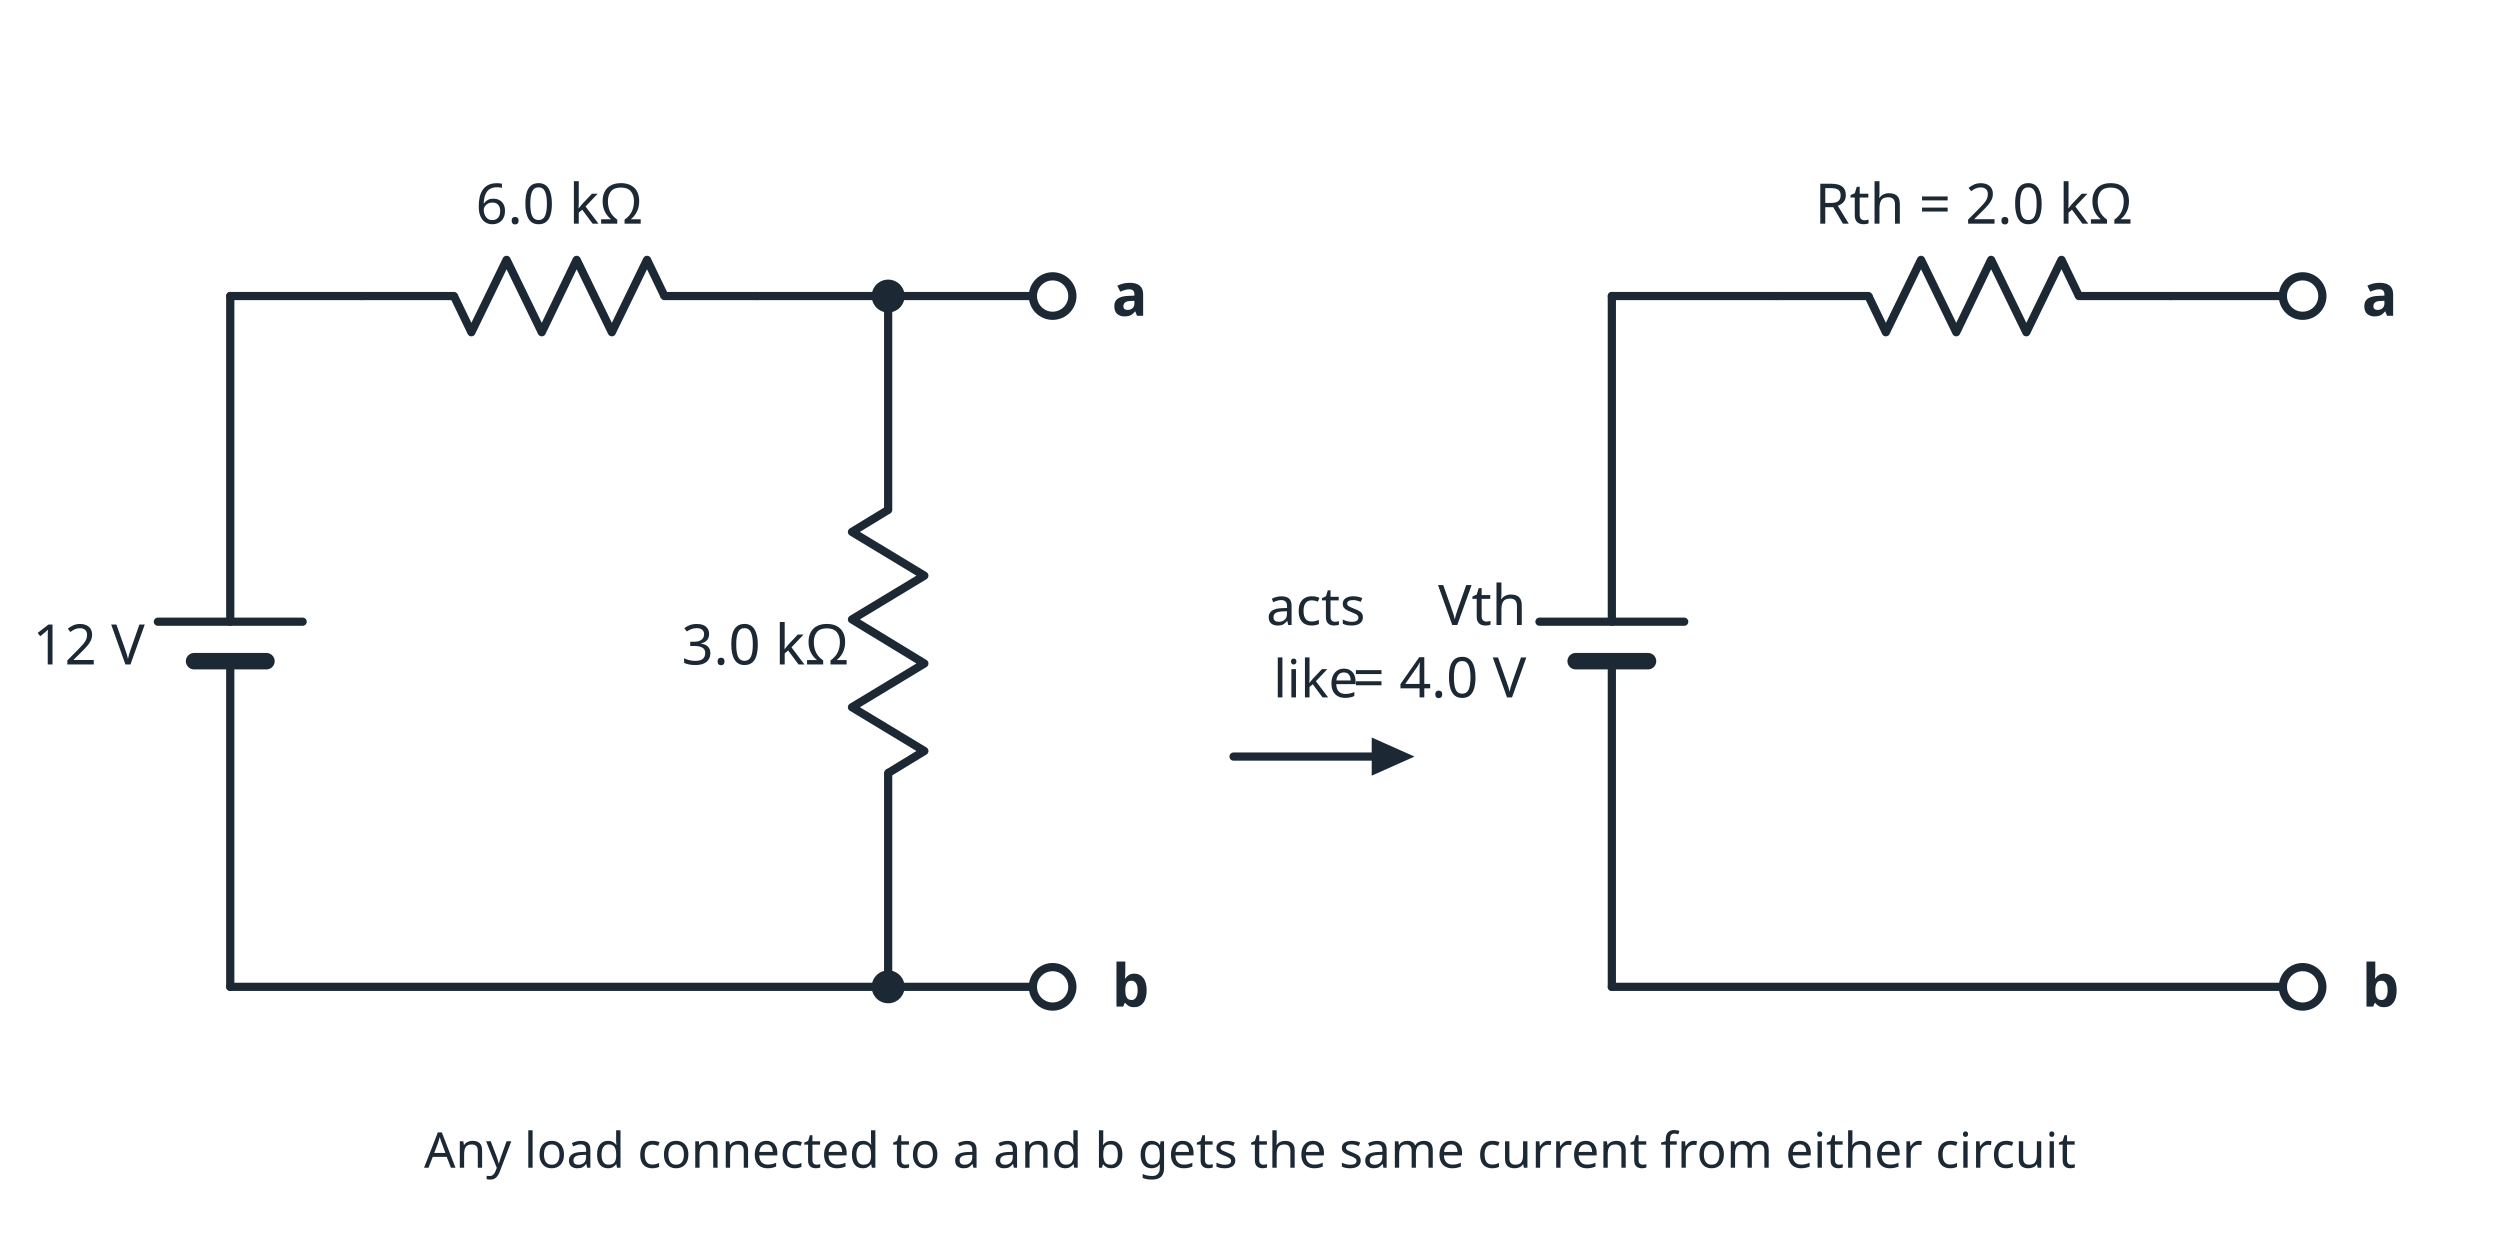
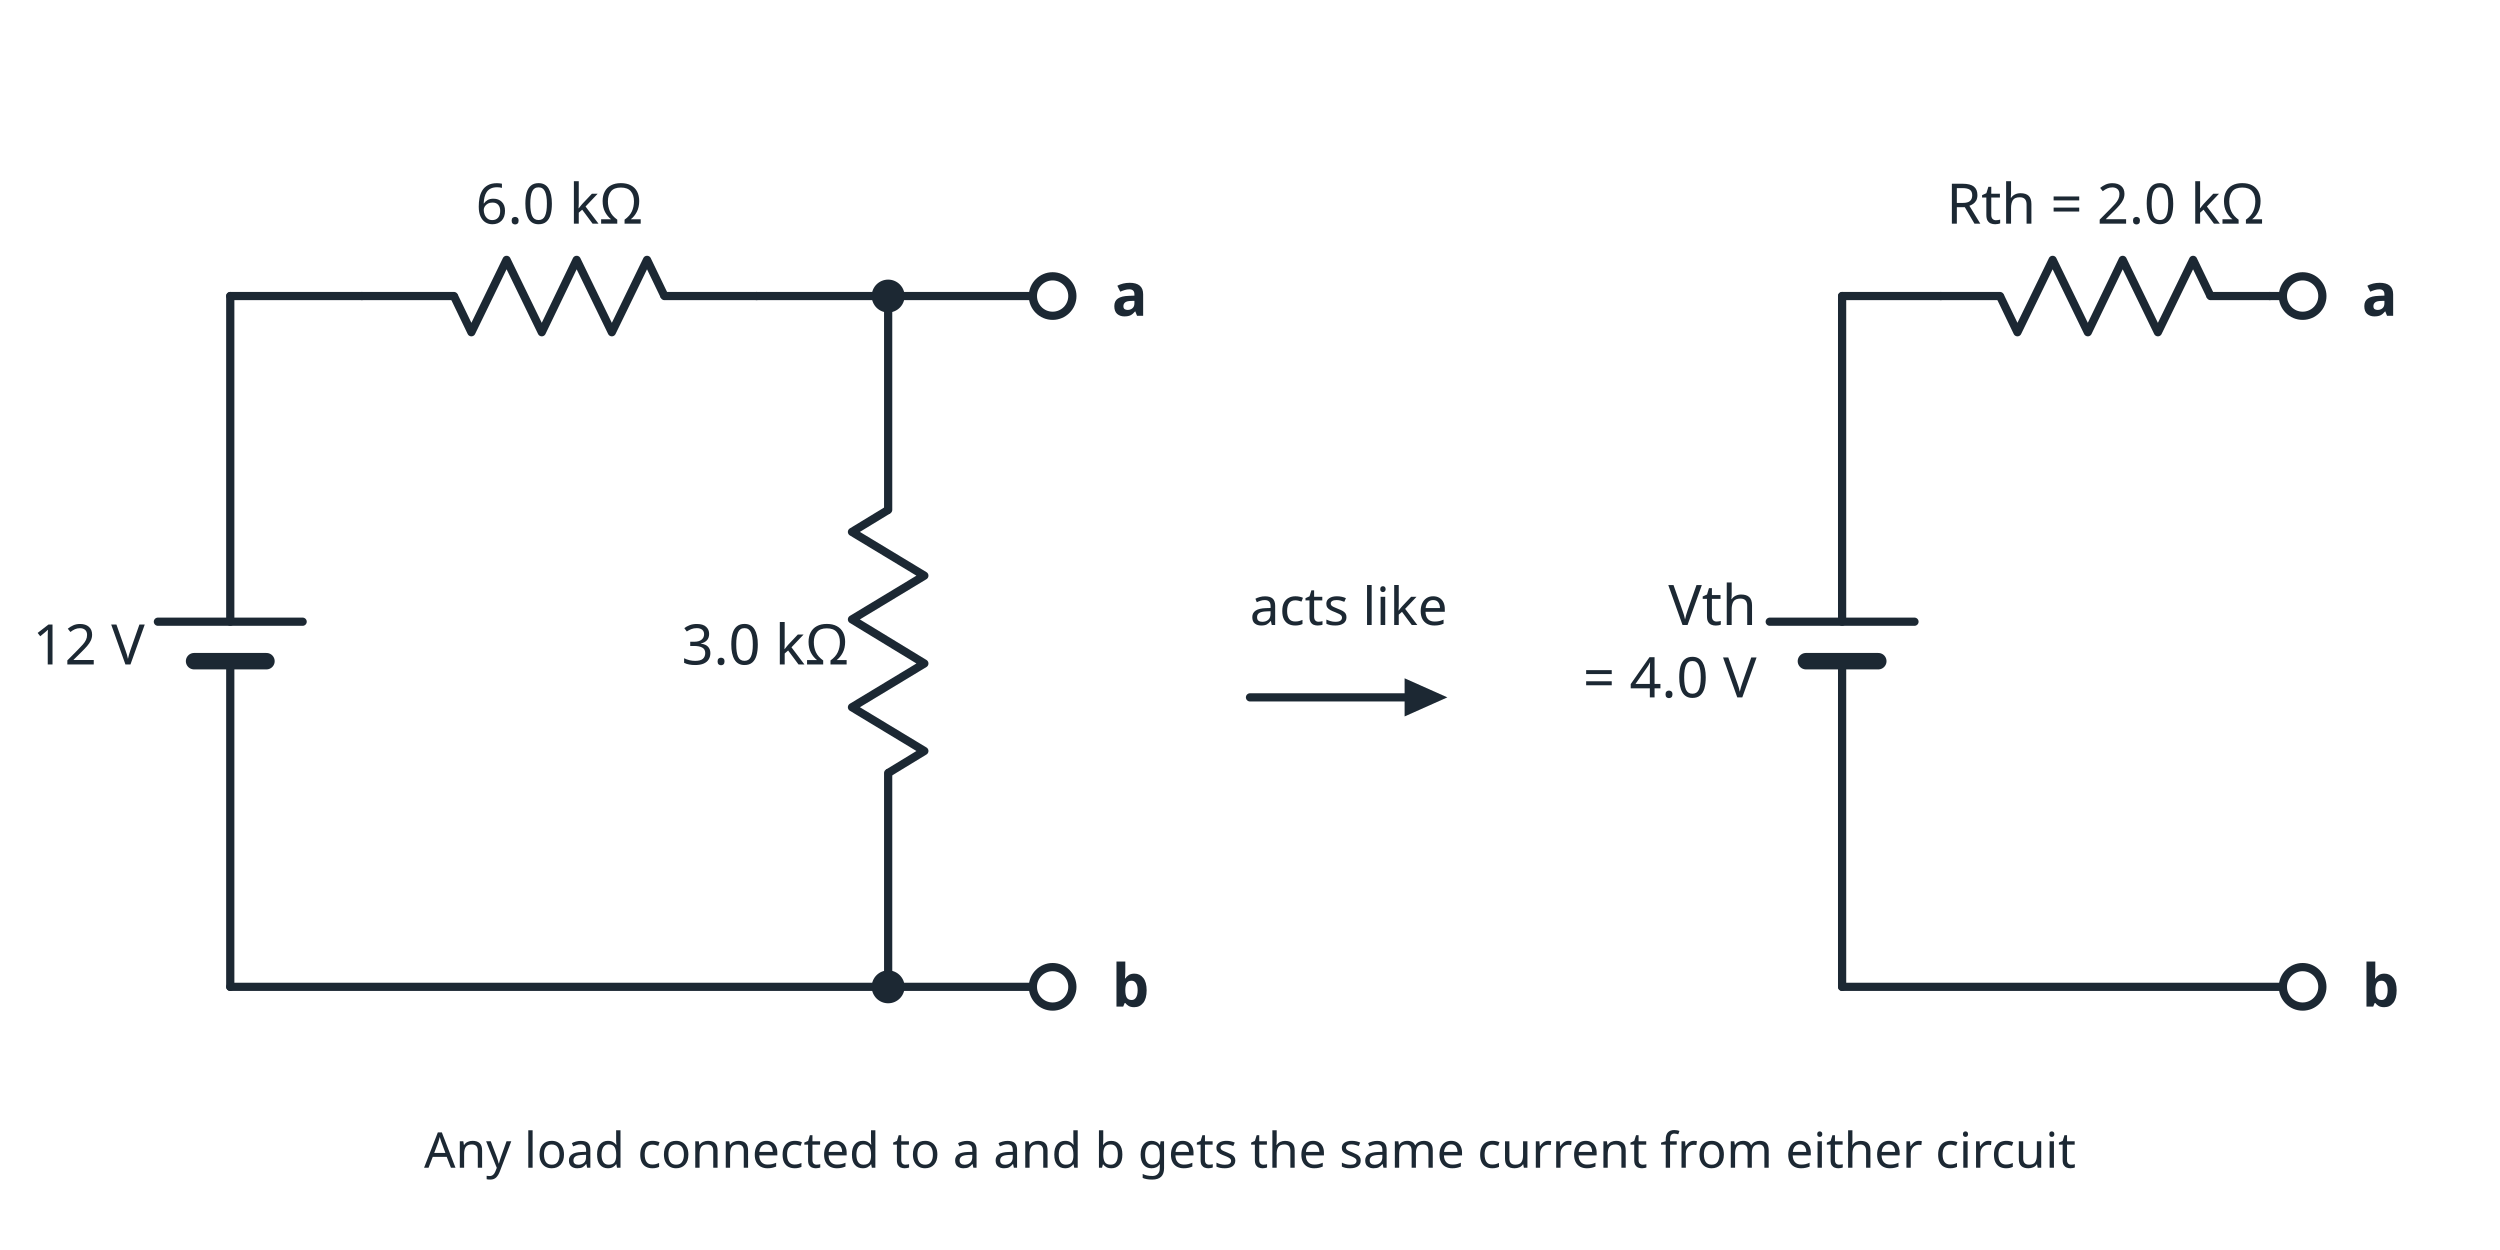
<svg xmlns="http://www.w3.org/2000/svg" viewBox="0 0 760 380" width="760" height="380" font-family="sans-serif">
  <rect width="760" height="380" fill="#ffffff" />
  <line x1="70.0" y1="300.0" x2="70.0" y2="201.0" stroke="#1c2833" stroke-width="2.5" stroke-linecap="round" />
  <line x1="70.0" y1="189.0" x2="70.0" y2="90.0" stroke="#1c2833" stroke-width="2.5" stroke-linecap="round" />
  <line x1="48.0" y1="189.0" x2="92.0" y2="189.0" stroke="#1c2833" stroke-width="2.5" stroke-linecap="round" />
  <line x1="59.0" y1="201.0" x2="81.0" y2="201.0" stroke="#1c2833" stroke-width="5" stroke-linecap="round" />
  <text x="44.0" y="202.0" font-size="17" text-anchor="end" fill="#1c2833">12 V</text>
  <line x1="70.0" y1="90.0" x2="110.0" y2="90.0" stroke="#1c2833" stroke-width="2.5" stroke-linecap="round" />
  <line x1="110.0" y1="90.0" x2="138.0" y2="90.0" stroke="#1c2833" stroke-width="2.5" stroke-linecap="round" />
  <line x1="202.0" y1="90.0" x2="230.0" y2="90.0" stroke="#1c2833" stroke-width="2.5" stroke-linecap="round" />
  <polyline points="138.0,90.0 143.3,101.0 154.0,79.0 164.7,101.0 175.3,79.0 186.0,101.0 196.7,79.0 202.0,90.0" fill="none" stroke="#1c2833" stroke-width="2.5" stroke-linejoin="round" />
  <text x="170.0" y="68.0" font-size="17" text-anchor="middle" fill="#1c2833">6.0 kΩ</text>
  <line x1="230.0" y1="90.0" x2="320.0" y2="90.0" stroke="#1c2833" stroke-width="2.5" stroke-linecap="round" />
  <line x1="270.0" y1="90.0" x2="270.0" y2="155.0" stroke="#1c2833" stroke-width="2.5" stroke-linecap="round" />
  <line x1="270.0" y1="235.0" x2="270.0" y2="300.0" stroke="#1c2833" stroke-width="2.5" stroke-linecap="round" />
  <polyline points="270.0,155.0 259.0,161.7 281.0,175.0 259.0,188.3 281.0,201.7 259.0,215.0 281.0,228.3 270.0,235.0" fill="none" stroke="#1c2833" stroke-width="2.5" stroke-linejoin="round" />
  <text x="258.0" y="202.0" font-size="17" text-anchor="end" fill="#1c2833">3.0 kΩ</text>
  <line x1="70.0" y1="300.0" x2="320.0" y2="300.0" stroke="#1c2833" stroke-width="2.5" stroke-linecap="round" />
  <circle cx="270.0" cy="90.0" r="5" fill="#1c2833" />
  <circle cx="270.0" cy="300.0" r="5" fill="#1c2833" />
  <circle cx="320.0" cy="90.0" r="6" fill="#ffffff" stroke="#1c2833" stroke-width="2.5" />
  <circle cx="320.0" cy="300.0" r="6" fill="#ffffff" stroke="#1c2833" stroke-width="2.5" />
  <text x="338.0" y="96.0" font-size="18" text-anchor="start" fill="#1c2833" font-weight="bold">a</text>
  <text x="338.0" y="306.0" font-size="18" text-anchor="start" fill="#1c2833" font-weight="bold">b</text>
-   <text x="400.0" y="190.0" font-size="16" text-anchor="middle" fill="#1c2833">acts</text>
-   <text x="400.0" y="212.0" font-size="16" text-anchor="middle" fill="#1c2833">like</text>
-   <line x1="375.0" y1="230.0" x2="417.0" y2="230.0" stroke="#1c2833" stroke-width="2.5" stroke-linecap="round" />
-   <polygon points="430.0,230.0 417.0,235.8 417.0,224.2" fill="#1c2833" />
-   <line x1="490.0" y1="300.0" x2="490.0" y2="201.0" stroke="#1c2833" stroke-width="2.5" stroke-linecap="round" />
-   <line x1="490.0" y1="189.0" x2="490.0" y2="90.0" stroke="#1c2833" stroke-width="2.5" stroke-linecap="round" />
-   <line x1="468.0" y1="189.0" x2="512.0" y2="189.0" stroke="#1c2833" stroke-width="2.5" stroke-linecap="round" />
-   <line x1="479.0" y1="201.0" x2="501.0" y2="201.0" stroke="#1c2833" stroke-width="5" stroke-linecap="round" />
-   <text x="464.0" y="190.0" font-size="17" text-anchor="end" fill="#1c2833">Vth</text>
-   <text x="464.0" y="212.0" font-size="17" text-anchor="end" fill="#1c2833">= 4.0 V</text>
-   <line x1="490.0" y1="90.0" x2="540.0" y2="90.0" stroke="#1c2833" stroke-width="2.5" stroke-linecap="round" />
-   <line x1="540.0" y1="90.0" x2="568.0" y2="90.0" stroke="#1c2833" stroke-width="2.5" stroke-linecap="round" />
-   <line x1="632.0" y1="90.0" x2="660.0" y2="90.0" stroke="#1c2833" stroke-width="2.5" stroke-linecap="round" />
-   <polyline points="568.0,90.0 573.3,101.0 584.0,79.0 594.7,101.0 605.3,79.0 616.0,101.0 626.7,79.0 632.0,90.0" fill="none" stroke="#1c2833" stroke-width="2.5" stroke-linejoin="round" />
-   <text x="600.0" y="68.0" font-size="17" text-anchor="middle" fill="#1c2833">Rth = 2.0 kΩ</text>
-   <line x1="660.0" y1="90.0" x2="700.0" y2="90.0" stroke="#1c2833" stroke-width="2.5" stroke-linecap="round" />
-   <line x1="490.0" y1="300.0" x2="700.0" y2="300.0" stroke="#1c2833" stroke-width="2.5" stroke-linecap="round" />
+   <text x="410.0" y="190.0" font-size="16" text-anchor="middle" fill="#1c2833">acts like</text>
+   <line x1="380.0" y1="212.0" x2="427.0" y2="212.0" stroke="#1c2833" stroke-width="2.5" stroke-linecap="round" />
+   <polygon points="440.0,212.0 427.0,217.8 427.0,206.2" fill="#1c2833" />
+   <line x1="560.0" y1="300.0" x2="560.0" y2="201.0" stroke="#1c2833" stroke-width="2.5" stroke-linecap="round" />
+   <line x1="560.0" y1="189.0" x2="560.0" y2="90.0" stroke="#1c2833" stroke-width="2.5" stroke-linecap="round" />
+   <line x1="538.0" y1="189.0" x2="582.0" y2="189.0" stroke="#1c2833" stroke-width="2.5" stroke-linecap="round" />
+   <line x1="549.0" y1="201.0" x2="571.0" y2="201.0" stroke="#1c2833" stroke-width="5" stroke-linecap="round" />
+   <text x="534.0" y="190.0" font-size="17" text-anchor="end" fill="#1c2833">Vth</text>
+   <text x="534.0" y="212.0" font-size="17" text-anchor="end" fill="#1c2833">= 4.0 V</text>
+   <line x1="560.0" y1="90.0" x2="590.0" y2="90.0" stroke="#1c2833" stroke-width="2.5" stroke-linecap="round" />
+   <line x1="590.0" y1="90.0" x2="608.0" y2="90.0" stroke="#1c2833" stroke-width="2.5" stroke-linecap="round" />
+   <line x1="672.0" y1="90.0" x2="690.0" y2="90.0" stroke="#1c2833" stroke-width="2.5" stroke-linecap="round" />
+   <polyline points="608.0,90.0 613.3,101.0 624.0,79.0 634.7,101.0 645.3,79.0 656.0,101.0 666.7,79.0 672.0,90.0" fill="none" stroke="#1c2833" stroke-width="2.5" stroke-linejoin="round" />
+   <text x="640.0" y="68.0" font-size="17" text-anchor="middle" fill="#1c2833">Rth = 2.0 kΩ</text>
+   <line x1="690.0" y1="90.0" x2="700.0" y2="90.0" stroke="#1c2833" stroke-width="2.5" stroke-linecap="round" />
+   <line x1="560.0" y1="300.0" x2="700.0" y2="300.0" stroke="#1c2833" stroke-width="2.5" stroke-linecap="round" />
  <circle cx="700.0" cy="90.0" r="6" fill="#ffffff" stroke="#1c2833" stroke-width="2.5" />
  <circle cx="700.0" cy="300.0" r="6" fill="#ffffff" stroke="#1c2833" stroke-width="2.5" />
  <text x="718.0" y="96.0" font-size="18" text-anchor="start" fill="#1c2833" font-weight="bold">a</text>
  <text x="718.0" y="306.0" font-size="18" text-anchor="start" fill="#1c2833" font-weight="bold">b</text>
  <text x="380.0" y="355.0" font-size="15" text-anchor="middle" fill="#1c2833">Any load connected to a and b gets the same current from either circuit</text>
</svg>
